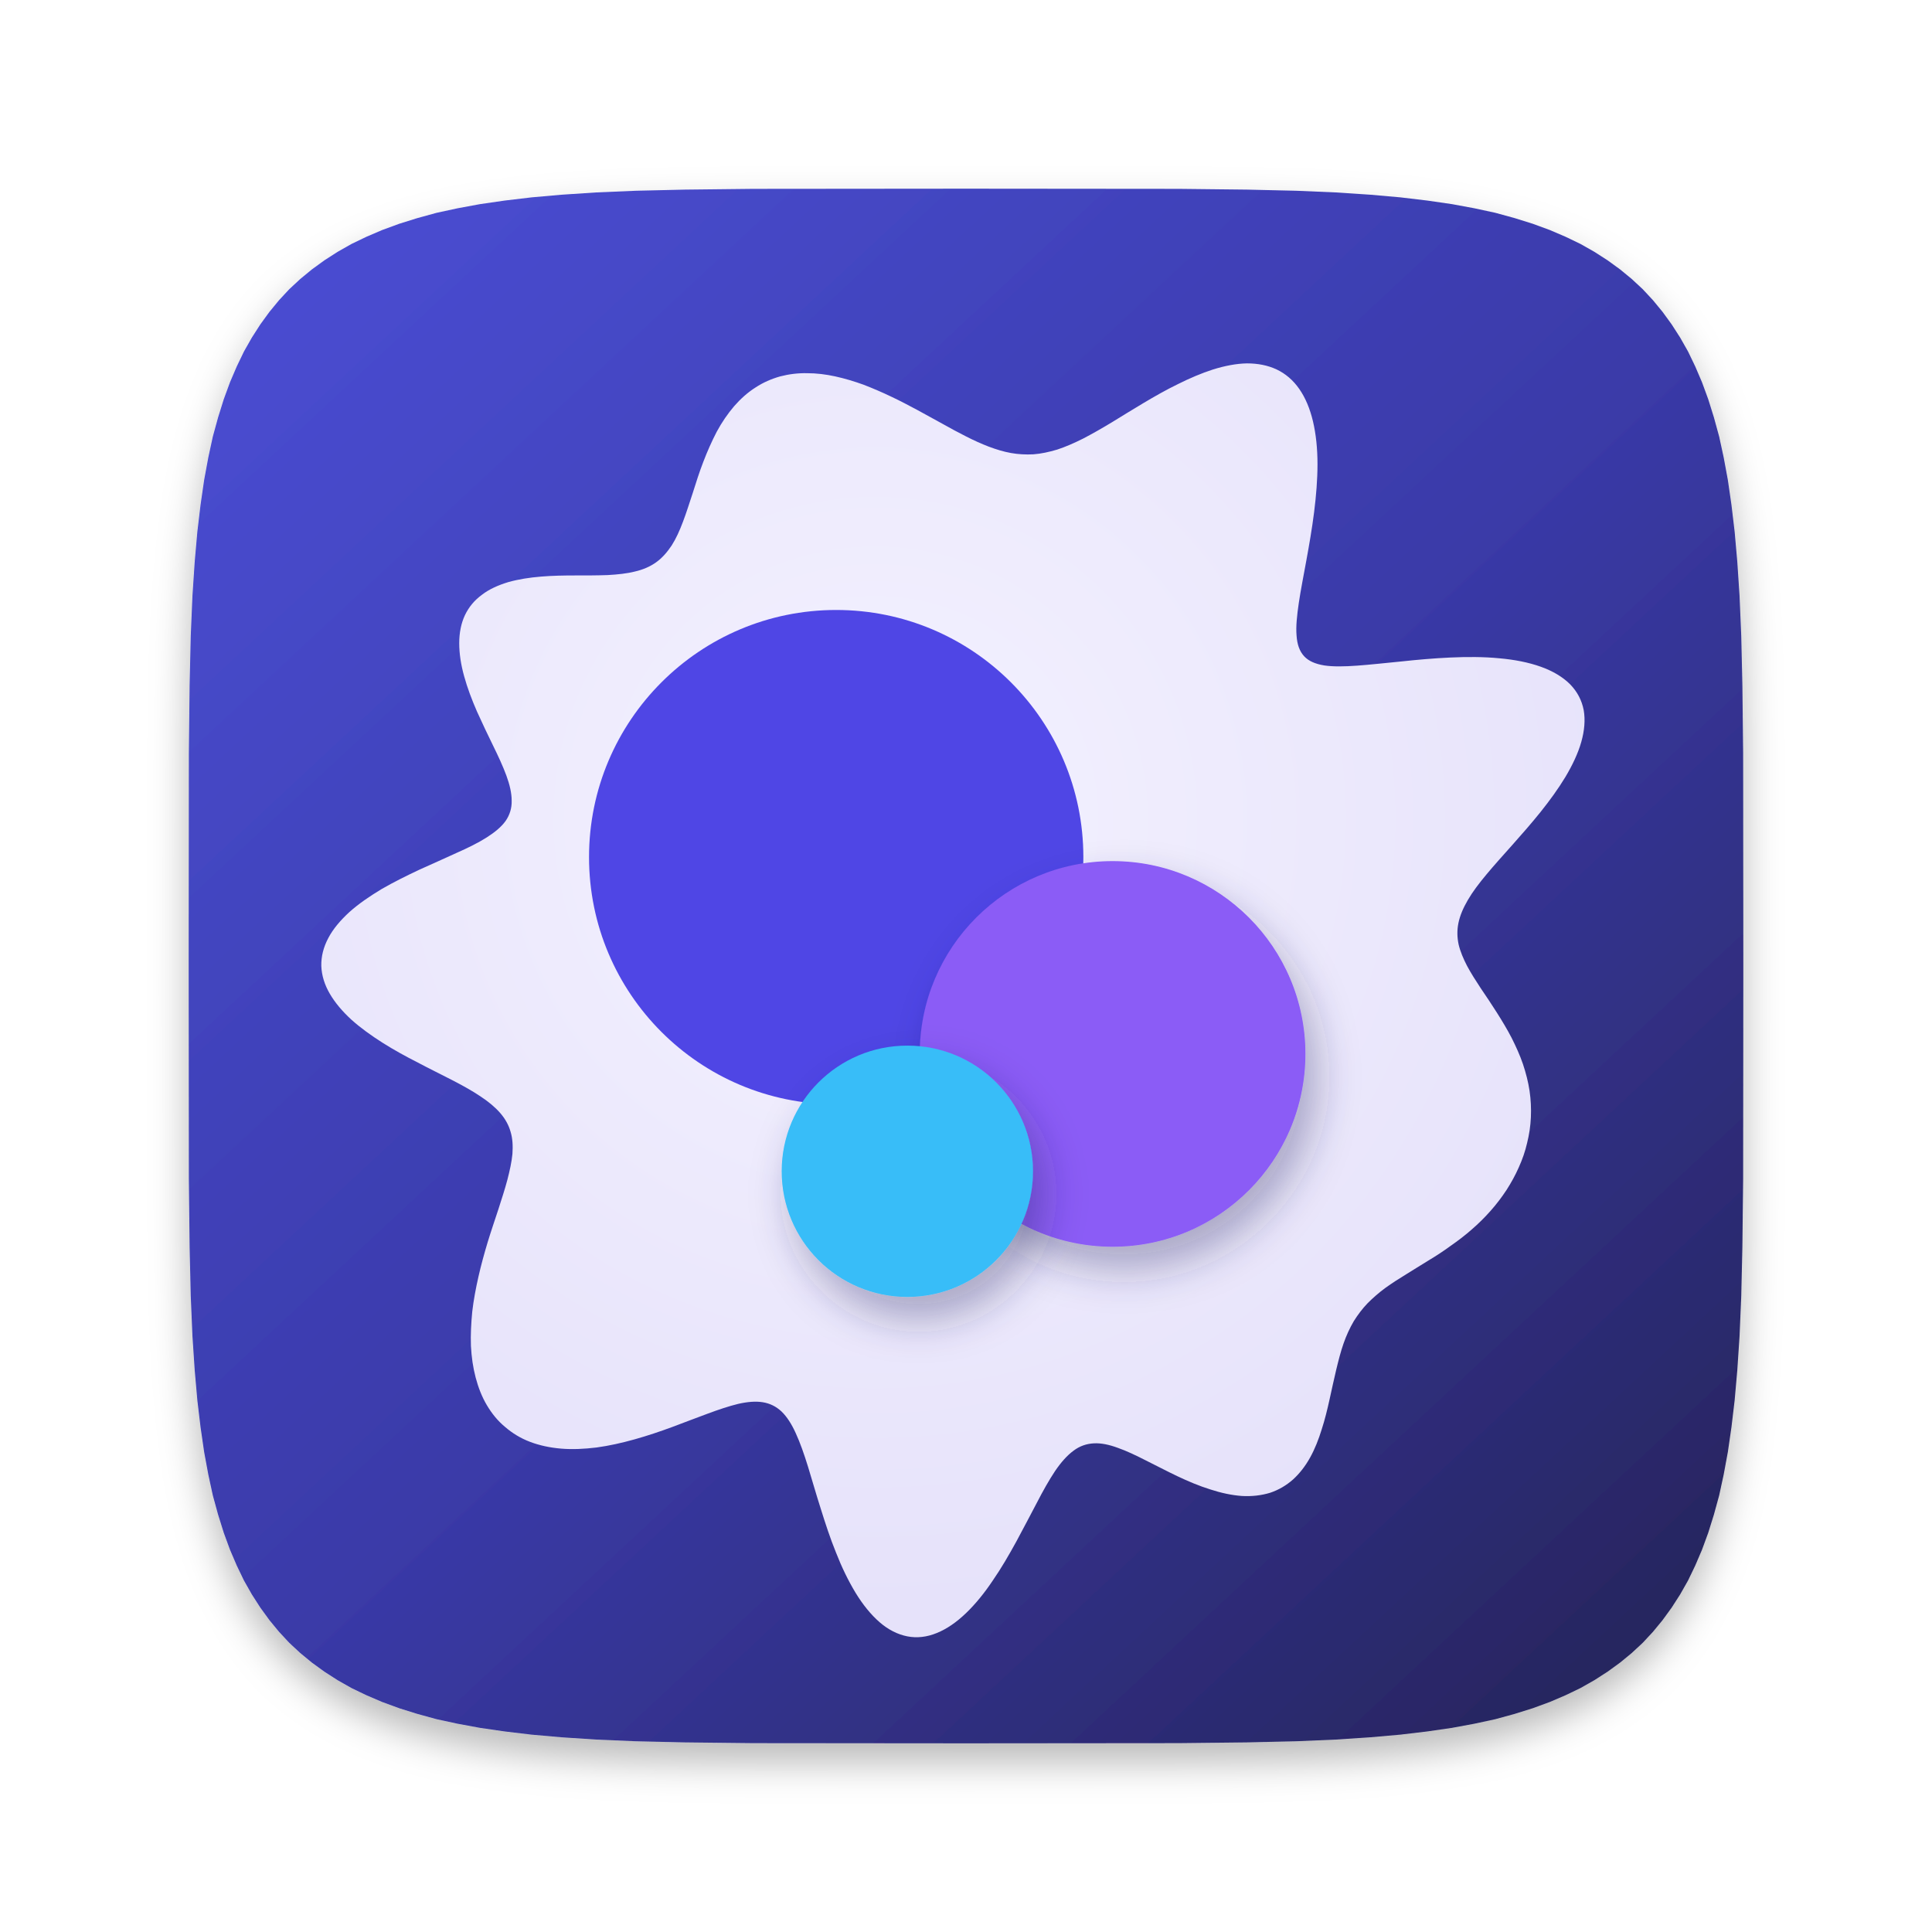
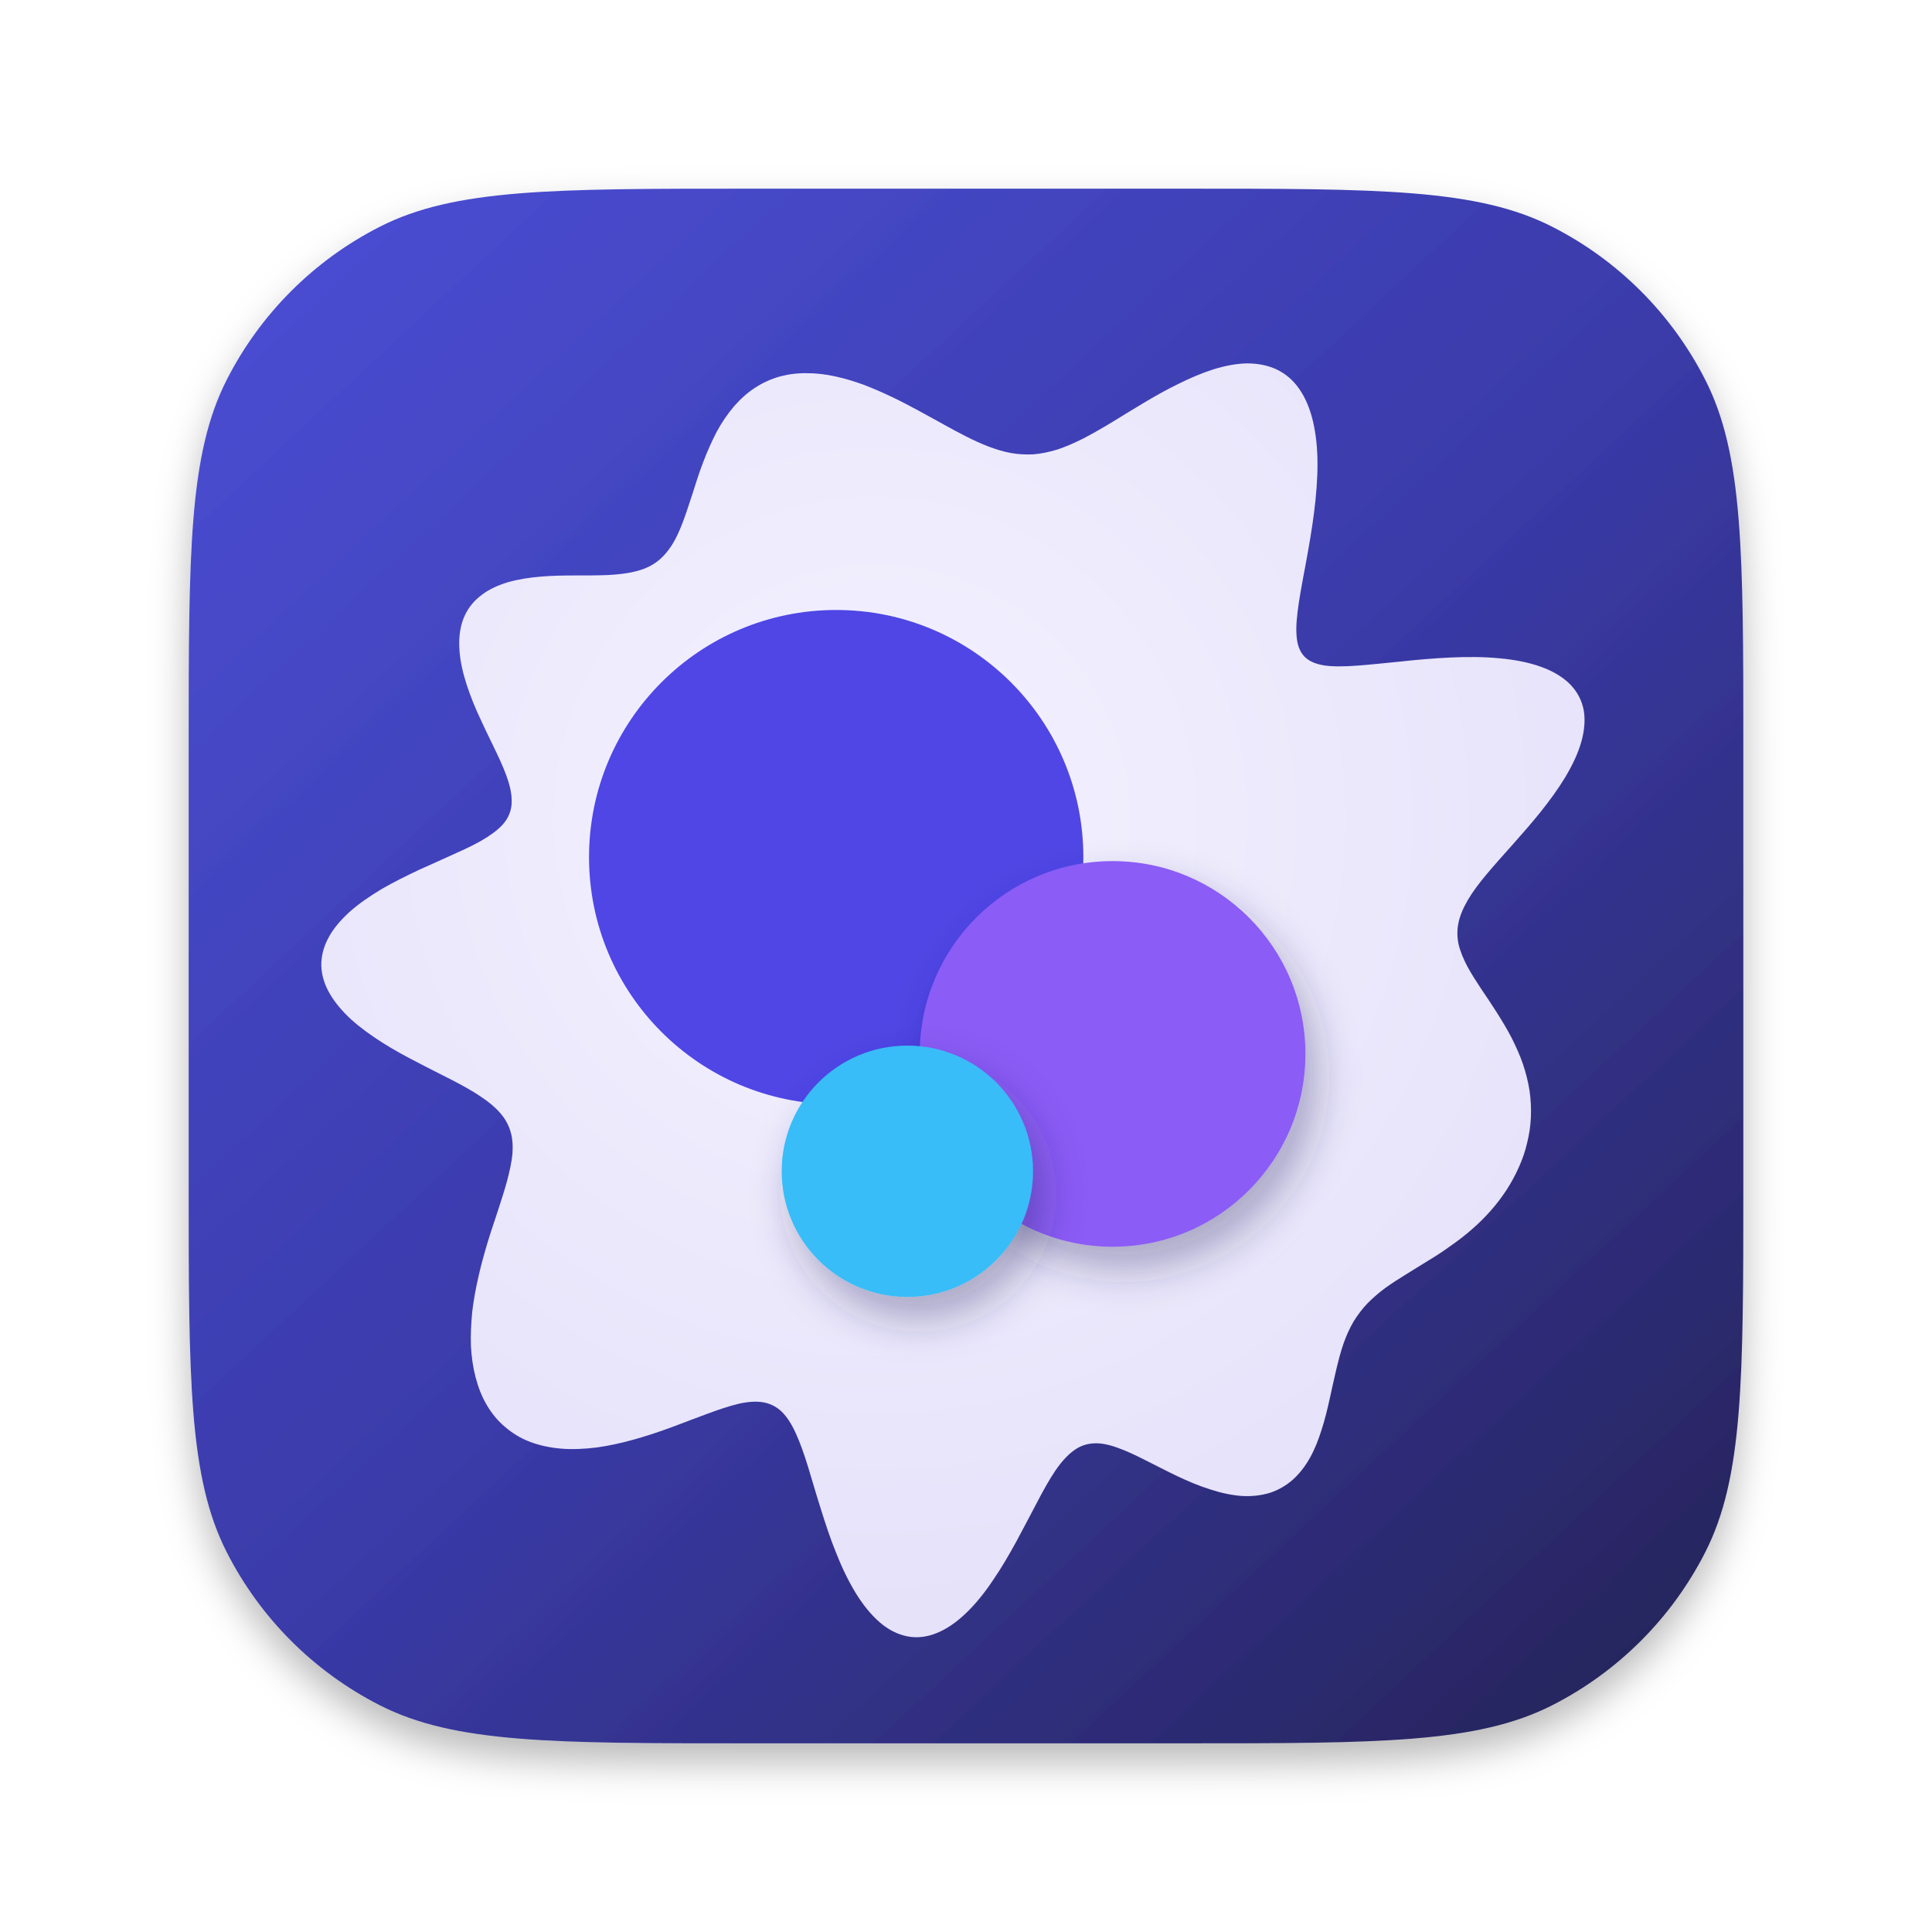
<svg xmlns="http://www.w3.org/2000/svg" width="1024" height="1024" viewBox="0 0 1024 1024" role="img" aria-label="OpenProgram">
  <defs>
    <linearGradient id="op-tile" x1="120" y1="90" x2="930" y2="960" gradientUnits="userSpaceOnUse">
      <stop offset="0" stop-color="#4B4FD6" />
      <stop offset="0.5" stop-color="#3A3AA8" />
      <stop offset="1" stop-color="#23214F" />
    </linearGradient>
    <radialGradient id="op-cell-fill" cx="464.0" cy="434.0" r="420.0" gradientUnits="userSpaceOnUse">
      <stop offset="0" stop-color="#F4F2FF" />
      <stop offset="1" stop-color="#E6E2FA" />
    </radialGradient>
    <filter id="op-tile-shadow" x="-10%" y="-10%" width="120%" height="125%">
      <feDropShadow dx="0" dy="10" stdDeviation="10" flood-color="#000" flood-opacity="0.28" />
    </filter>
    <filter id="op-disc-shadow" x="-40%" y="-40%" width="180%" height="180%">
      <feDropShadow dx="6" dy="12" stdDeviation="11" flood-color="#2a2560" flood-opacity="0.35" />
    </filter>
  </defs>
-   <path d="M924.0 512.0 L923.9 624.8 L923.5 660.9 L922.9 687.0 L922.0 708.2 L920.8 726.3 L919.4 742.2 L917.7 756.5 L915.8 769.6 L913.6 781.5 L911.2 792.6 L908.4 802.8 L905.4 812.4 L902.1 821.4 L898.5 829.8 L894.7 837.7 L890.5 845.1 L886.0 852.1 L881.2 858.7 L876.1 864.9 L870.7 870.7 L864.9 876.1 L858.7 881.2 L852.1 886.0 L845.1 890.5 L837.7 894.7 L829.8 898.5 L821.4 902.1 L812.4 905.4 L802.8 908.4 L792.6 911.2 L781.5 913.6 L769.6 915.8 L756.5 917.7 L742.2 919.4 L726.3 920.8 L708.2 922.0 L687.0 922.9 L660.9 923.5 L624.8 923.9 L512.0 924.0 L399.2 923.9 L363.1 923.5 L337.0 922.9 L315.8 922.0 L297.7 920.8 L281.8 919.4 L267.5 917.7 L254.4 915.8 L242.5 913.6 L231.4 911.2 L221.2 908.4 L211.6 905.4 L202.6 902.1 L194.2 898.5 L186.3 894.7 L178.9 890.5 L171.9 886.0 L165.3 881.2 L159.1 876.1 L153.3 870.7 L147.9 864.9 L142.8 858.7 L138.0 852.1 L133.5 845.1 L129.3 837.7 L125.5 829.8 L121.9 821.4 L118.6 812.4 L115.6 802.8 L112.8 792.6 L110.4 781.5 L108.2 769.6 L106.3 756.5 L104.6 742.2 L103.2 726.3 L102.0 708.2 L101.1 687.0 L100.5 660.9 L100.1 624.8 L100.0 512.0 L100.1 399.2 L100.5 363.1 L101.1 337.0 L102.0 315.8 L103.2 297.7 L104.6 281.8 L106.3 267.5 L108.2 254.4 L110.4 242.5 L112.8 231.4 L115.6 221.2 L118.6 211.6 L121.9 202.6 L125.5 194.2 L129.3 186.3 L133.5 178.9 L138.0 171.9 L142.8 165.3 L147.9 159.1 L153.3 153.3 L159.1 147.9 L165.3 142.8 L171.9 138.0 L178.9 133.5 L186.3 129.3 L194.2 125.5 L202.6 121.9 L211.6 118.6 L221.2 115.6 L231.4 112.8 L242.5 110.4 L254.4 108.2 L267.5 106.3 L281.8 104.6 L297.7 103.2 L315.8 102.0 L337.0 101.1 L363.1 100.5 L399.2 100.1 L512.0 100.0 L624.8 100.1 L660.9 100.5 L687.0 101.1 L708.2 102.0 L726.3 103.2 L742.2 104.6 L756.5 106.3 L769.6 108.2 L781.5 110.4 L792.6 112.8 L802.8 115.6 L812.4 118.6 L821.4 121.9 L829.8 125.5 L837.7 129.3 L845.1 133.5 L852.1 138.0 L858.7 142.8 L864.9 147.9 L870.7 153.3 L876.1 159.1 L881.2 165.3 L886.0 171.9 L890.5 178.9 L894.7 186.3 L898.5 194.2 L902.1 202.6 L905.4 211.6 L908.4 221.2 L911.2 231.4 L913.6 242.5 L915.8 254.4 L917.7 267.5 L919.4 281.8 L920.8 297.7 L922.0 315.8 L922.9 337.0 L923.5 363.1 L923.9 399.2Z" fill="url(#op-tile)" filter="url(#op-tile-shadow)" />
+   <path d="M627.36 100c103.83 0 155.75 0 195.41 20.21a185.4 185.4 0 0 1 81.02 81.02c20.21 39.66 20.21 91.58 20.21 195.41L924 627.36c0 103.83 0 155.75 -20.21 195.41a185.4 185.4 0 0 1 -81.02 81.02c-39.66 20.21 -91.58 20.21 -195.41 20.21L396.64 924c-103.83 0 -155.75 0 -195.41 -20.21a185.4 185.4 0 0 1 -81.02 -81.02c-20.21 -39.66 -20.21 -91.58 -20.21 -195.41L100 396.64c0 -103.83 0 -155.75 20.21 -195.41a185.4 185.4 0 0 1 81.02 -81.02c39.66 -20.21 91.58 -20.21 195.41 -20.21Z" fill="url(#op-tile)" filter="url(#op-tile-shadow)" />
  <path d="M816.5 430.4C811.6 436.5 806.5 442.3 801.6 447.8C796.7 453.3 792.0 458.5 788.0 463.3C783.9 468.2 780.5 472.7 778.0 477.0C775.5 481.3 773.8 485.3 773.0 489.2C772.2 493.1 772.3 496.8 773.1 500.6C774.0 504.4 775.6 508.1 777.6 512.0C779.7 515.9 782.2 519.8 784.9 523.9C787.7 528.0 790.5 532.2 793.3 536.6C796.1 541.0 798.8 545.5 801.2 550.1C803.5 554.7 805.6 559.3 807.2 564.0C808.8 568.8 810.0 573.5 810.7 578.2C811.4 582.9 811.6 587.6 811.4 592.2C811.2 596.8 810.5 601.4 809.4 605.8C808.4 610.2 806.9 614.5 805.0 618.7C803.2 622.8 801.0 626.8 798.5 630.7C796.0 634.5 793.2 638.2 790.1 641.7C787.0 645.2 783.7 648.5 780.1 651.6C776.6 654.7 772.8 657.6 768.9 660.3C765.1 663.1 761.1 665.7 757.1 668.1C753.1 670.6 749.1 673.0 745.3 675.4C741.5 677.7 737.8 680.1 734.3 682.6C730.9 685.1 727.8 687.8 724.9 690.7C722.1 693.6 719.7 696.8 717.5 700.3C715.4 703.9 713.6 707.8 712.1 712.1C710.6 716.4 709.4 721.1 708.2 726.1C707.0 731.1 705.9 736.3 704.7 741.7C703.5 747.1 702.2 752.5 700.5 757.7C698.9 762.9 696.9 768.0 694.4 772.5C691.9 777.0 688.9 780.9 685.4 784.1C681.8 787.3 677.7 789.7 673.2 791.2C668.6 792.6 663.6 793.2 658.2 792.9C652.8 792.5 647.2 791.3 641.4 789.4C635.6 787.6 629.7 785.1 624.0 782.4C618.3 779.7 612.7 776.7 607.4 774.1C602.1 771.4 597.1 769.0 592.5 767.4C587.9 765.7 583.7 764.8 579.8 765.0C575.9 765.2 572.3 766.4 569.0 768.9C565.6 771.4 562.4 775.0 559.2 779.7C556.0 784.5 552.8 790.2 549.5 796.6C546.1 803.0 542.5 810.0 538.7 817.0C534.8 824.1 530.7 831.2 526.2 837.7C521.8 844.3 517.0 850.2 512.0 855.0C507.0 859.8 501.8 863.4 496.6 865.5C491.3 867.7 486.0 868.3 480.9 867.3C475.8 866.3 470.8 863.8 466.2 859.8C461.6 855.8 457.3 850.5 453.4 844.1C449.6 837.8 446.1 830.6 443.1 822.9C440.0 815.3 437.4 807.3 435.0 799.6C432.5 791.8 430.4 784.3 428.3 777.5C426.2 770.7 424.1 764.7 421.8 759.7C419.6 754.8 417.1 750.9 414.2 748.1C411.3 745.4 408.0 743.8 404.2 743.2C400.4 742.6 396.0 743.0 391.2 744.1C386.3 745.3 380.9 747.1 375.0 749.3C369.2 751.4 362.9 753.9 356.4 756.3C349.9 758.7 343.1 761.0 336.3 762.9C329.5 764.8 322.8 766.3 316.2 767.2C309.6 768.0 303.3 768.3 297.4 767.8C291.4 767.3 285.9 766.1 280.9 764.2C275.9 762.3 271.5 759.6 267.7 756.3C263.8 753.1 260.6 749.1 258.0 744.7C255.4 740.3 253.5 735.4 252.1 730.1C250.7 724.8 249.9 719.2 249.6 713.3C249.4 707.4 249.7 701.4 250.3 695.2C251.0 689.1 252.2 682.8 253.6 676.6C255.0 670.4 256.7 664.3 258.5 658.3C260.3 652.4 262.3 646.6 264.1 641.1C265.9 635.5 267.6 630.3 268.9 625.4C270.2 620.4 271.2 615.8 271.6 611.6C271.9 607.3 271.7 603.4 270.6 599.8C269.6 596.3 267.8 593.0 265.1 589.9C262.4 586.8 258.8 583.8 254.5 581.0C250.2 578.1 245.1 575.3 239.5 572.4C233.9 569.5 227.7 566.5 221.5 563.2C215.2 560.0 208.8 556.5 202.8 552.7C196.8 548.9 191.1 544.8 186.3 540.5C181.5 536.1 177.6 531.5 174.8 526.7C172.0 521.9 170.5 517.0 170.3 512.0C170.2 507.0 171.4 502.1 174.0 497.2C176.5 492.4 180.4 487.8 185.2 483.4C190.1 479.0 196.0 475.0 202.3 471.2C208.7 467.5 215.6 464.1 222.4 460.9C229.2 457.8 235.9 454.9 241.9 452.1C248.0 449.4 253.5 446.7 257.9 443.9C262.3 441.1 265.7 438.3 268.0 435.1C270.2 431.9 271.3 428.3 271.2 424.4C271.2 420.4 270.2 416.0 268.4 411.1C266.6 406.2 264.1 400.8 261.3 395.1C258.5 389.4 255.6 383.3 252.8 377.1C250.1 370.9 247.7 364.6 246.0 358.4C244.3 352.3 243.4 346.4 243.4 340.9C243.4 335.4 244.4 330.4 246.4 326.1C248.5 321.7 251.5 318.1 255.5 315.2C259.4 312.2 264.2 310.1 269.5 308.5C274.9 307.0 280.7 306.1 286.8 305.6C292.8 305.1 299.0 305.0 305.0 305.0C311.0 305.0 316.8 305.0 322.1 304.8C327.4 304.5 332.3 304.0 336.6 302.9C340.9 301.9 344.6 300.3 347.8 298.0C351.0 295.7 353.6 292.7 356.0 289.1C358.3 285.5 360.2 281.3 362.0 276.5C363.8 271.8 365.4 266.6 367.2 261.2C368.9 255.8 370.7 250.1 372.8 244.7C374.9 239.2 377.3 233.8 379.9 228.8C382.6 223.8 385.7 219.3 389.1 215.3C392.5 211.4 396.3 208.0 400.4 205.4C404.5 202.7 408.9 200.8 413.5 199.5C418.1 198.3 422.9 197.7 427.8 197.8C432.7 197.8 437.7 198.4 442.7 199.5C447.7 200.6 452.7 202.1 457.7 203.9C462.6 205.8 467.5 207.9 472.3 210.2C477.0 212.4 481.7 214.9 486.2 217.3C490.8 219.8 495.2 222.2 499.5 224.6C503.7 227.0 507.9 229.2 512.0 231.3C516.1 233.4 520.1 235.2 524.0 236.7C528.0 238.2 531.9 239.4 535.8 240.1C539.7 240.8 543.7 241.0 547.7 240.8C551.8 240.5 555.9 239.6 560.3 238.3C564.6 236.9 569.2 234.9 574.0 232.5C578.8 230.0 583.9 227.1 589.2 223.9C594.6 220.6 600.2 217.1 606.1 213.6C612.0 210.1 618.1 206.6 624.3 203.6C630.5 200.5 636.8 197.8 643.0 195.8C649.2 193.9 655.2 192.7 660.9 192.6C666.6 192.6 671.9 193.6 676.6 195.8C681.3 198.0 685.4 201.5 688.6 206.1C691.9 210.8 694.3 216.6 695.9 223.3C697.5 230.1 698.3 237.8 698.3 246.0C698.3 254.1 697.6 262.8 696.5 271.5C695.4 280.2 693.9 288.8 692.4 297.0C690.9 305.2 689.4 312.8 688.4 319.5C687.4 326.3 686.8 332.1 687.2 336.8C687.5 341.6 688.8 345.2 691.2 347.8C693.6 350.4 697.1 351.9 701.9 352.7C706.6 353.4 712.5 353.3 719.4 352.8C726.3 352.3 734.2 351.4 742.6 350.6C750.9 349.7 759.9 348.9 768.7 348.5C777.6 348.1 786.4 348.1 794.6 348.9C802.7 349.6 810.3 351.1 816.7 353.4C823.1 355.7 828.3 358.8 832.2 362.7C836.0 366.6 838.4 371.2 839.4 376.4C840.3 381.6 839.8 387.3 838.1 393.3C836.4 399.3 833.4 405.6 829.7 411.8C825.9 418.1 821.3 424.4 816.5 430.4Z" fill="url(#op-cell-fill)" />
  <circle cx="443.2" cy="454.3" r="131.0" fill="#4F46E5" />
  <circle cx="589.7" cy="558.6" r="102.2" fill="#8B5CF6" filter="url(#op-disc-shadow)" />
  <circle cx="480.9" cy="620.8" r="66.6" fill="#38BDF8" filter="url(#op-disc-shadow)" />
</svg>
